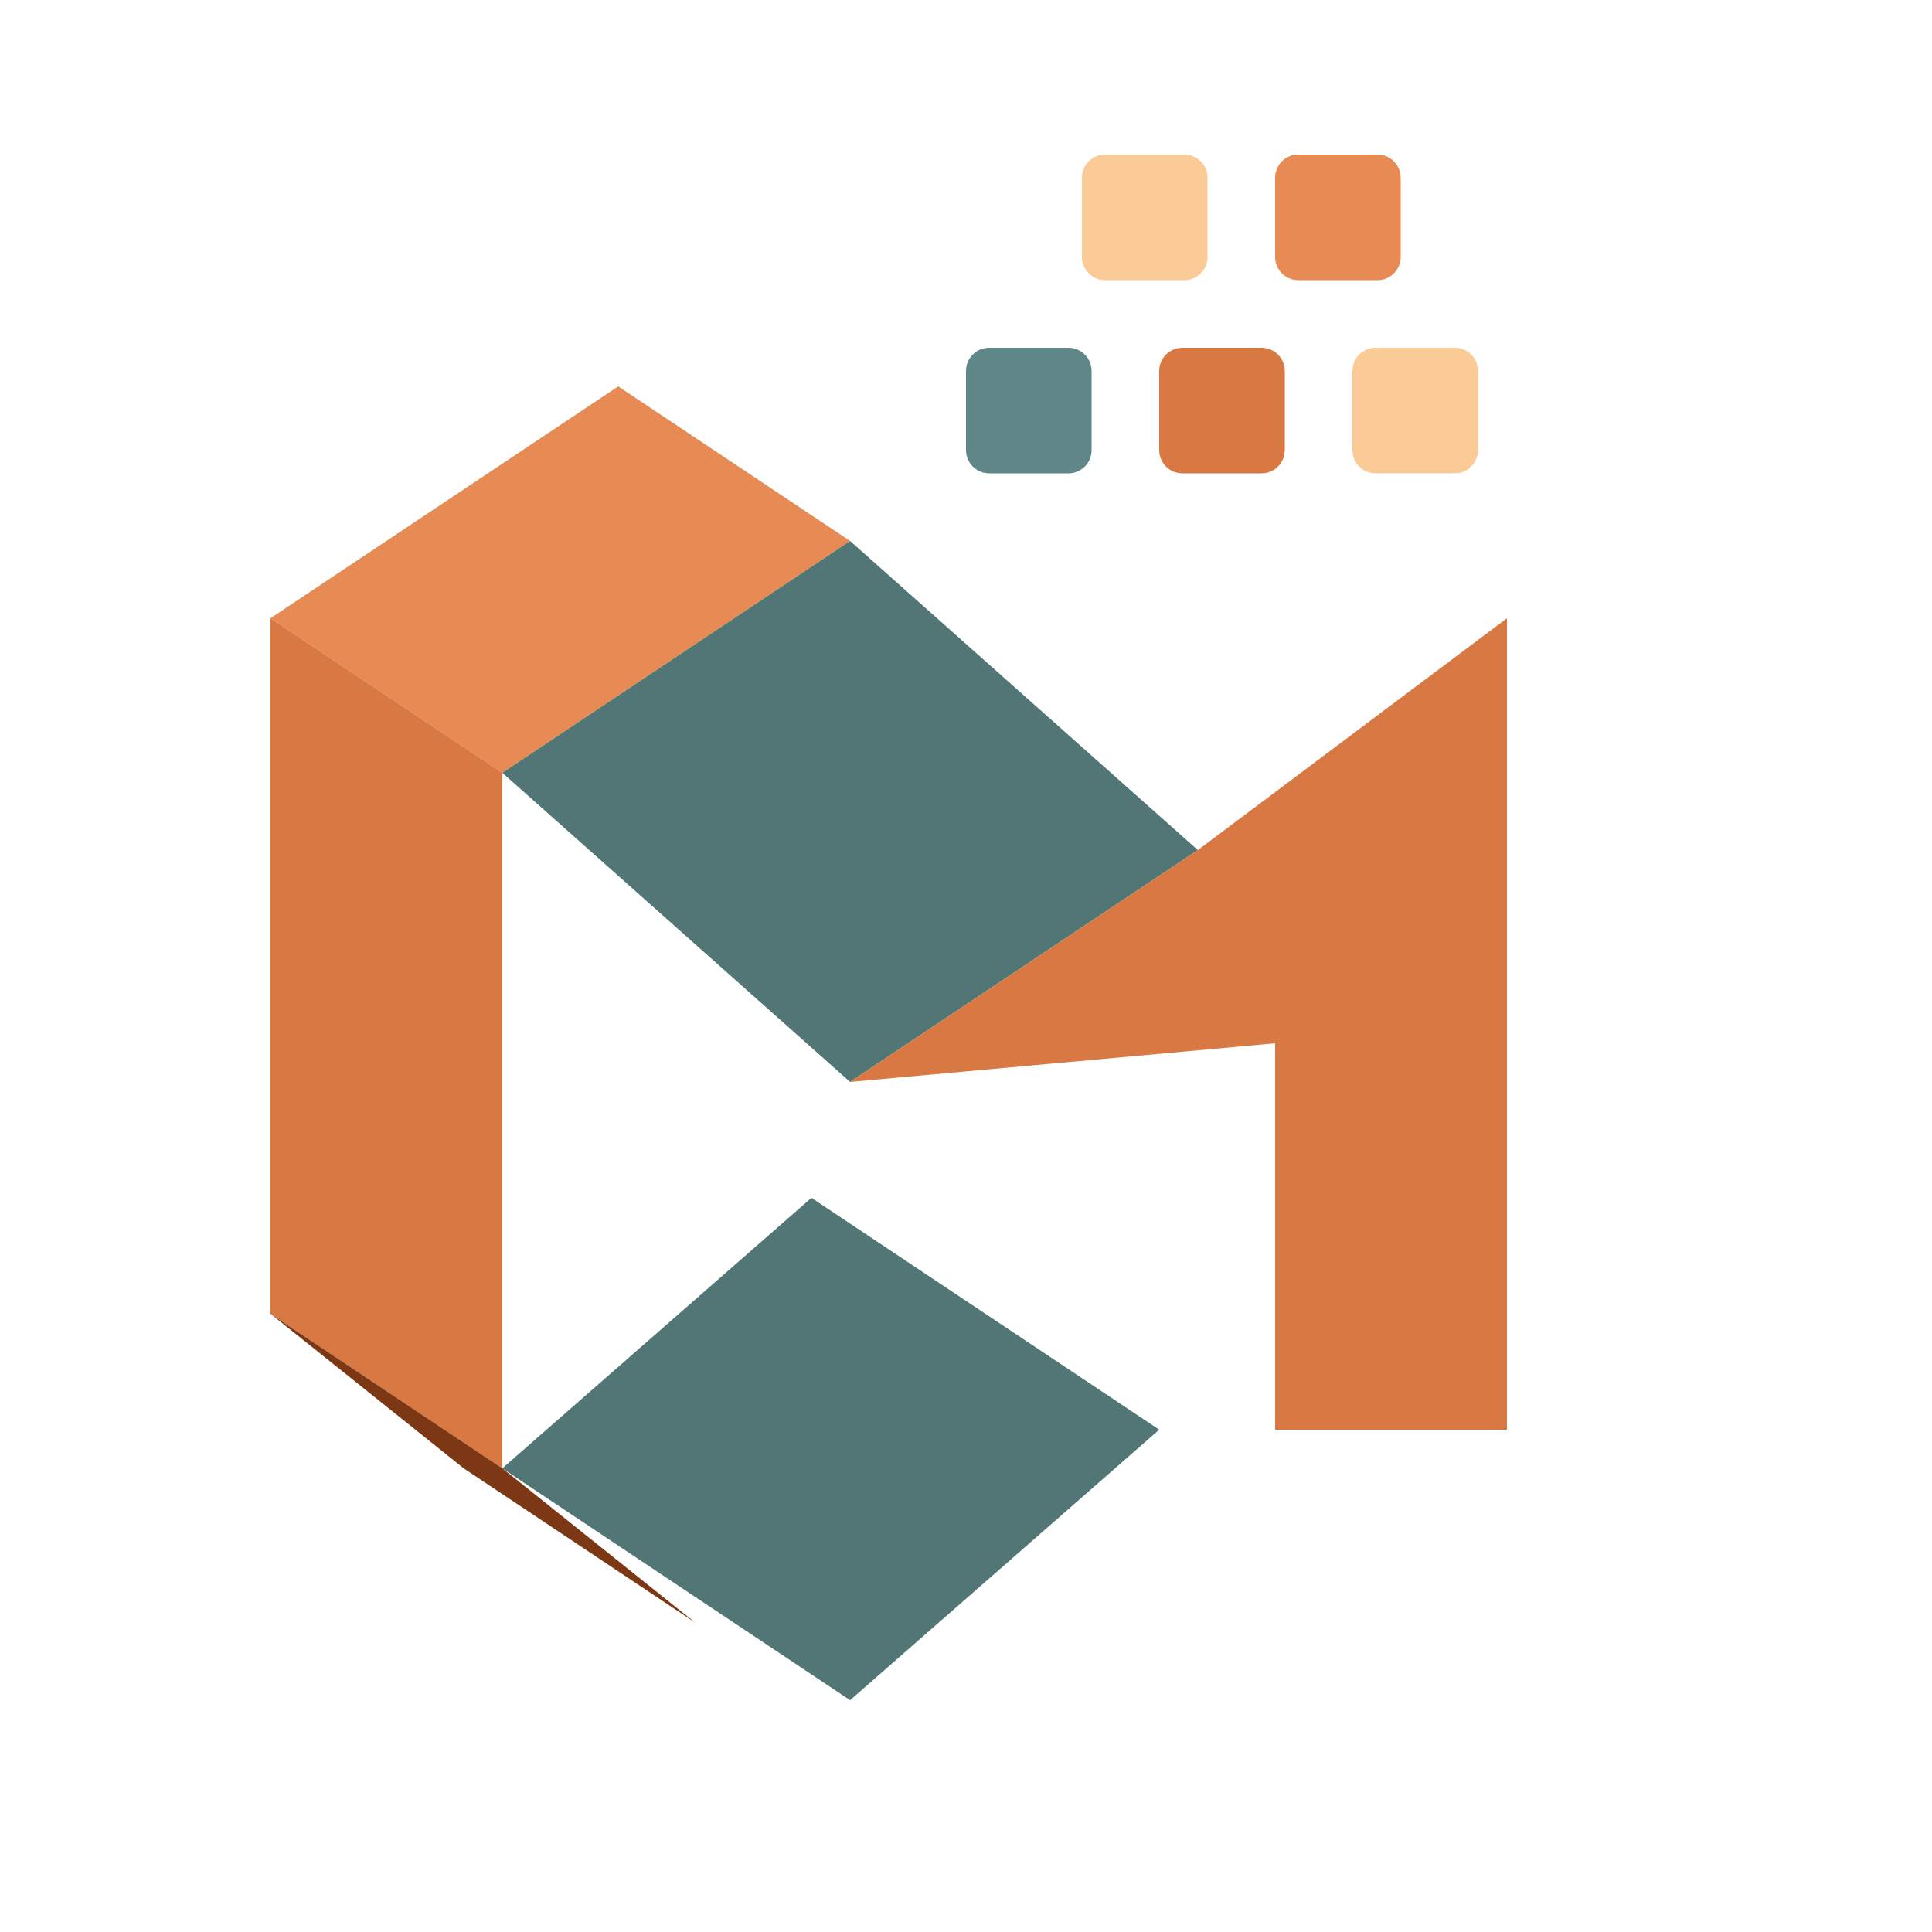
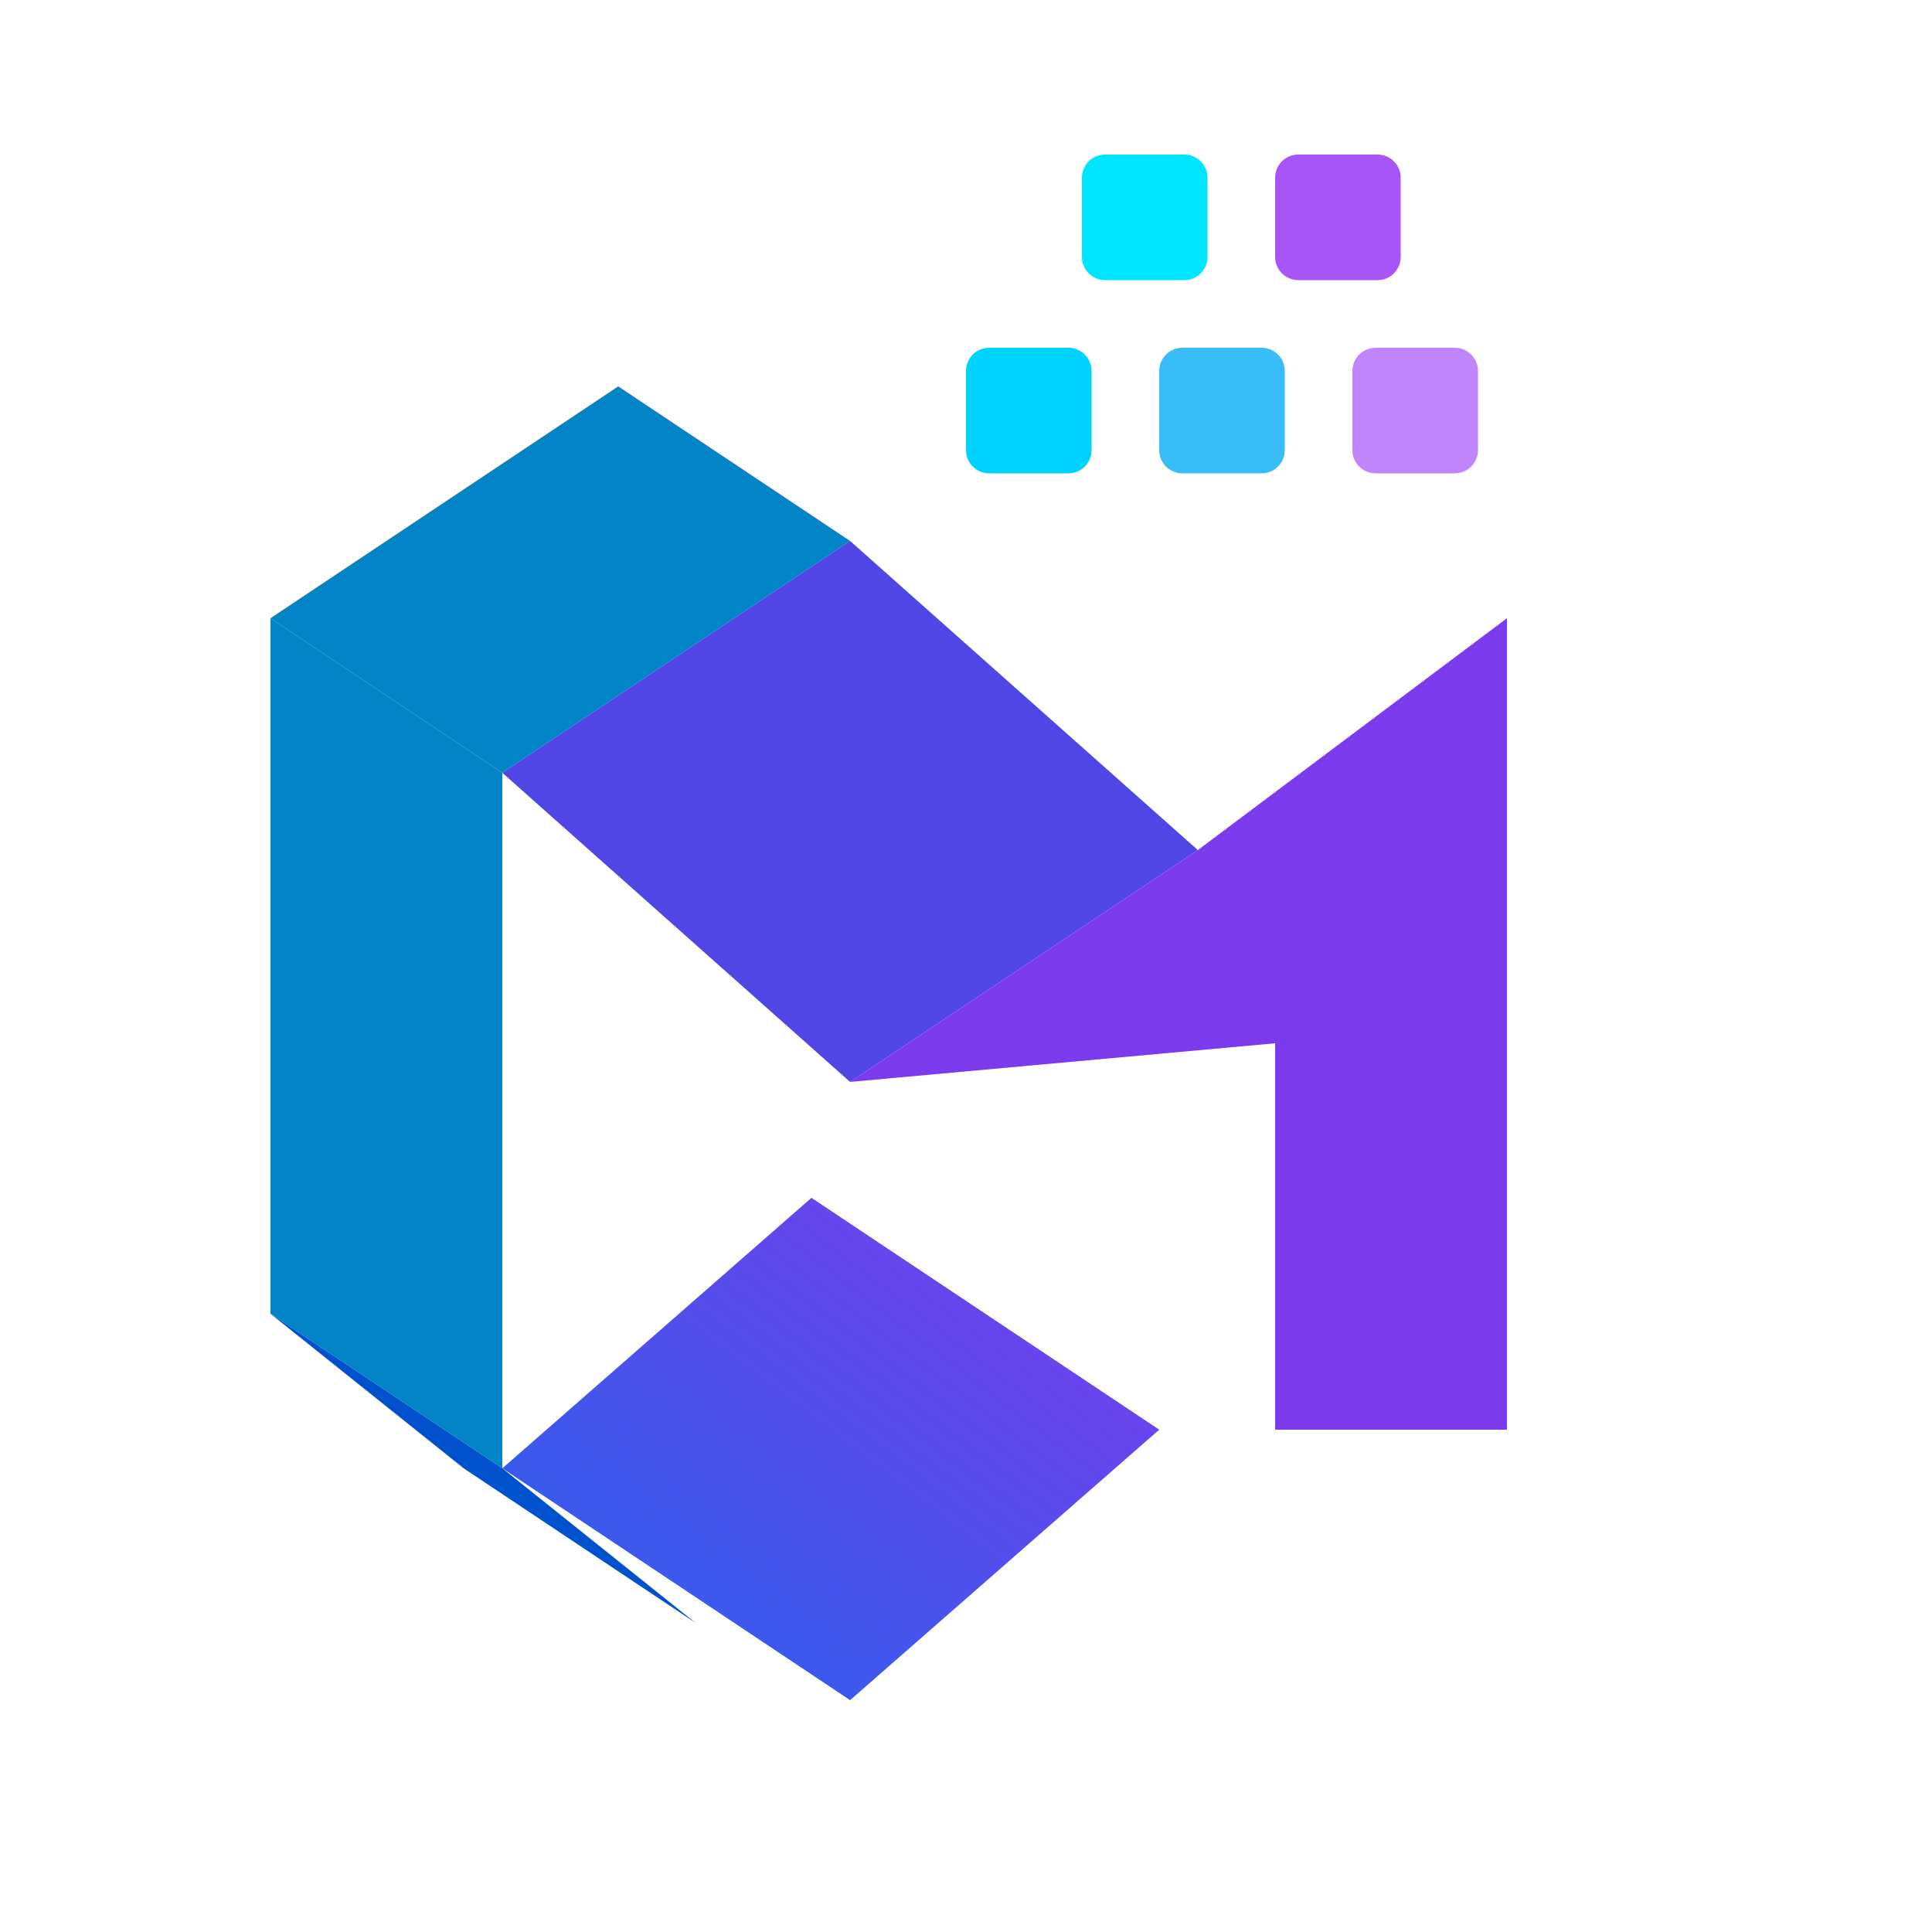
<svg xmlns="http://www.w3.org/2000/svg" viewBox="0 0 100 100" width="100" height="100">
-   <path d="M 14,32 L 32,20 L 44,28 L 26,40 Z" fill="#e78a53" />
-   <path d="M 14,32 L 26,40 L 26,76 L 14,68 Z" fill="#d87943" />
-   <path d="M 26,40 L 44,28 L 62,44 L 44,56 Z" fill="#527575" />
-   <path d="M 26,76 L 44,88 L 60,74 L 42,62 Z" fill="#527575" />
-   <path d="M 62,44 L 78,32 L 78,74 L 66,74 L 66,54 L 44,56 Z" fill="#d87943" />
-   <path d="M 14,68 L 26,76 L 36,84 L 24,76 Z" fill="#7c3714" />
-   <rect x="56" y="8" width="6.5" height="6.5" rx="1.2" fill="#fbcb97" />
-   <rect x="66" y="8" width="6.5" height="6.5" rx="1.2" fill="#e78a53" />
-   <rect x="50" y="18" width="6.5" height="6.5" rx="1.2" fill="#5f8787" />
-   <rect x="60" y="18" width="6.5" height="6.5" rx="1.2" fill="#d87943" />
-   <rect x="70" y="18" width="6.5" height="6.5" rx="1.2" fill="#fbcb97" />
+   <defs>
+     <linearGradient id="gradLeftTop" x1="0%" y1="0%" x2="100%" y2="100%">
+       <stop offset="0%" stop-color="#38bdf8" />
+       <stop offset="100%" stop-color="#00d2ff" />
+     </linearGradient>
+     <linearGradient id="gradLeftPillar" x1="0%" y1="0%" x2="0%" y2="100%">
+       <stop offset="0%" stop-color="#00e5ff" />
+       <stop offset="100%" stop-color="#0066ff" />
+     </linearGradient>
+     <linearGradient id="gradCenterRibbon" x1="0%" y1="0%" x2="100%" y2="100%">
+       <stop offset="0%" stop-color="#0072ff" />
+       <stop offset="100%" stop-color="#4f46e5" />
+     </linearGradient>
+     <linearGradient id="gradBottomFold" x1="0%" y1="100%" x2="100%" y2="0%">
+       <stop offset="0%" stop-color="#2563eb" />
+       <stop offset="100%" stop-color="#7c3aed" />
+     </linearGradient>
+     <linearGradient id="gradRightPillar" x1="0%" y1="0%" x2="100%" y2="100%">
+       <stop offset="0%" stop-color="#7c3aed" />
+       <stop offset="60%" stop-color="#a855f7" />
+       <stop offset="100%" stop-color="#c084fc" />
+     </linearGradient>
+     <linearGradient id="gradWordForge" x1="0%" y1="0%" x2="100%" y2="0%">
+       <stop offset="0%" stop-color="#38bdf8" />
+       <stop offset="45%" stop-color="#60a5fa" />
+       <stop offset="80%" stop-color="#a855f7" />
+       <stop offset="100%" stop-color="#c084fc" />
+     </linearGradient>
+     <linearGradient id="gradDarkLeft" x1="0%" y1="0%" x2="0%" y2="100%">
+       <stop offset="0%" stop-color="#0284c7" />
+       <stop offset="100%" stop-color="#0369a1" />
+     </linearGradient>
+   </defs>
+   <path d="M 14,32 L 32,20 L 44,28 L 26,40 Z" fill="#0284c7" />
+   <path d="M 14,32 L 26,40 L 26,76 L 14,68 Z" fill="#0284c7" />
+   <path d="M 26,40 L 44,28 L 62,44 L 44,56 Z" fill="#4f46e5" />
+   <path d="M 26,76 L 44,88 L 60,74 L 42,62 Z" fill="url(#gradBottomFold)" />
+   <path d="M 62,44 L 78,32 L 78,74 L 66,74 L 66,54 L 44,56 Z" fill="#7c3aed" />
+   <path d="M 14,68 L 26,76 L 36,84 L 24,76 Z" fill="#0052cc" />
+   <rect x="56" y="8" width="6.5" height="6.5" rx="1.2" fill="#00e5ff" />
+   <rect x="66" y="8" width="6.5" height="6.5" rx="1.2" fill="#a855f7" />
+   <rect x="50" y="18" width="6.5" height="6.5" rx="1.2" fill="#00d2ff" />
+   <rect x="60" y="18" width="6.5" height="6.5" rx="1.2" fill="#38bdf8" />
+   <rect x="70" y="18" width="6.5" height="6.5" rx="1.2" fill="#c084fc" />
</svg>
